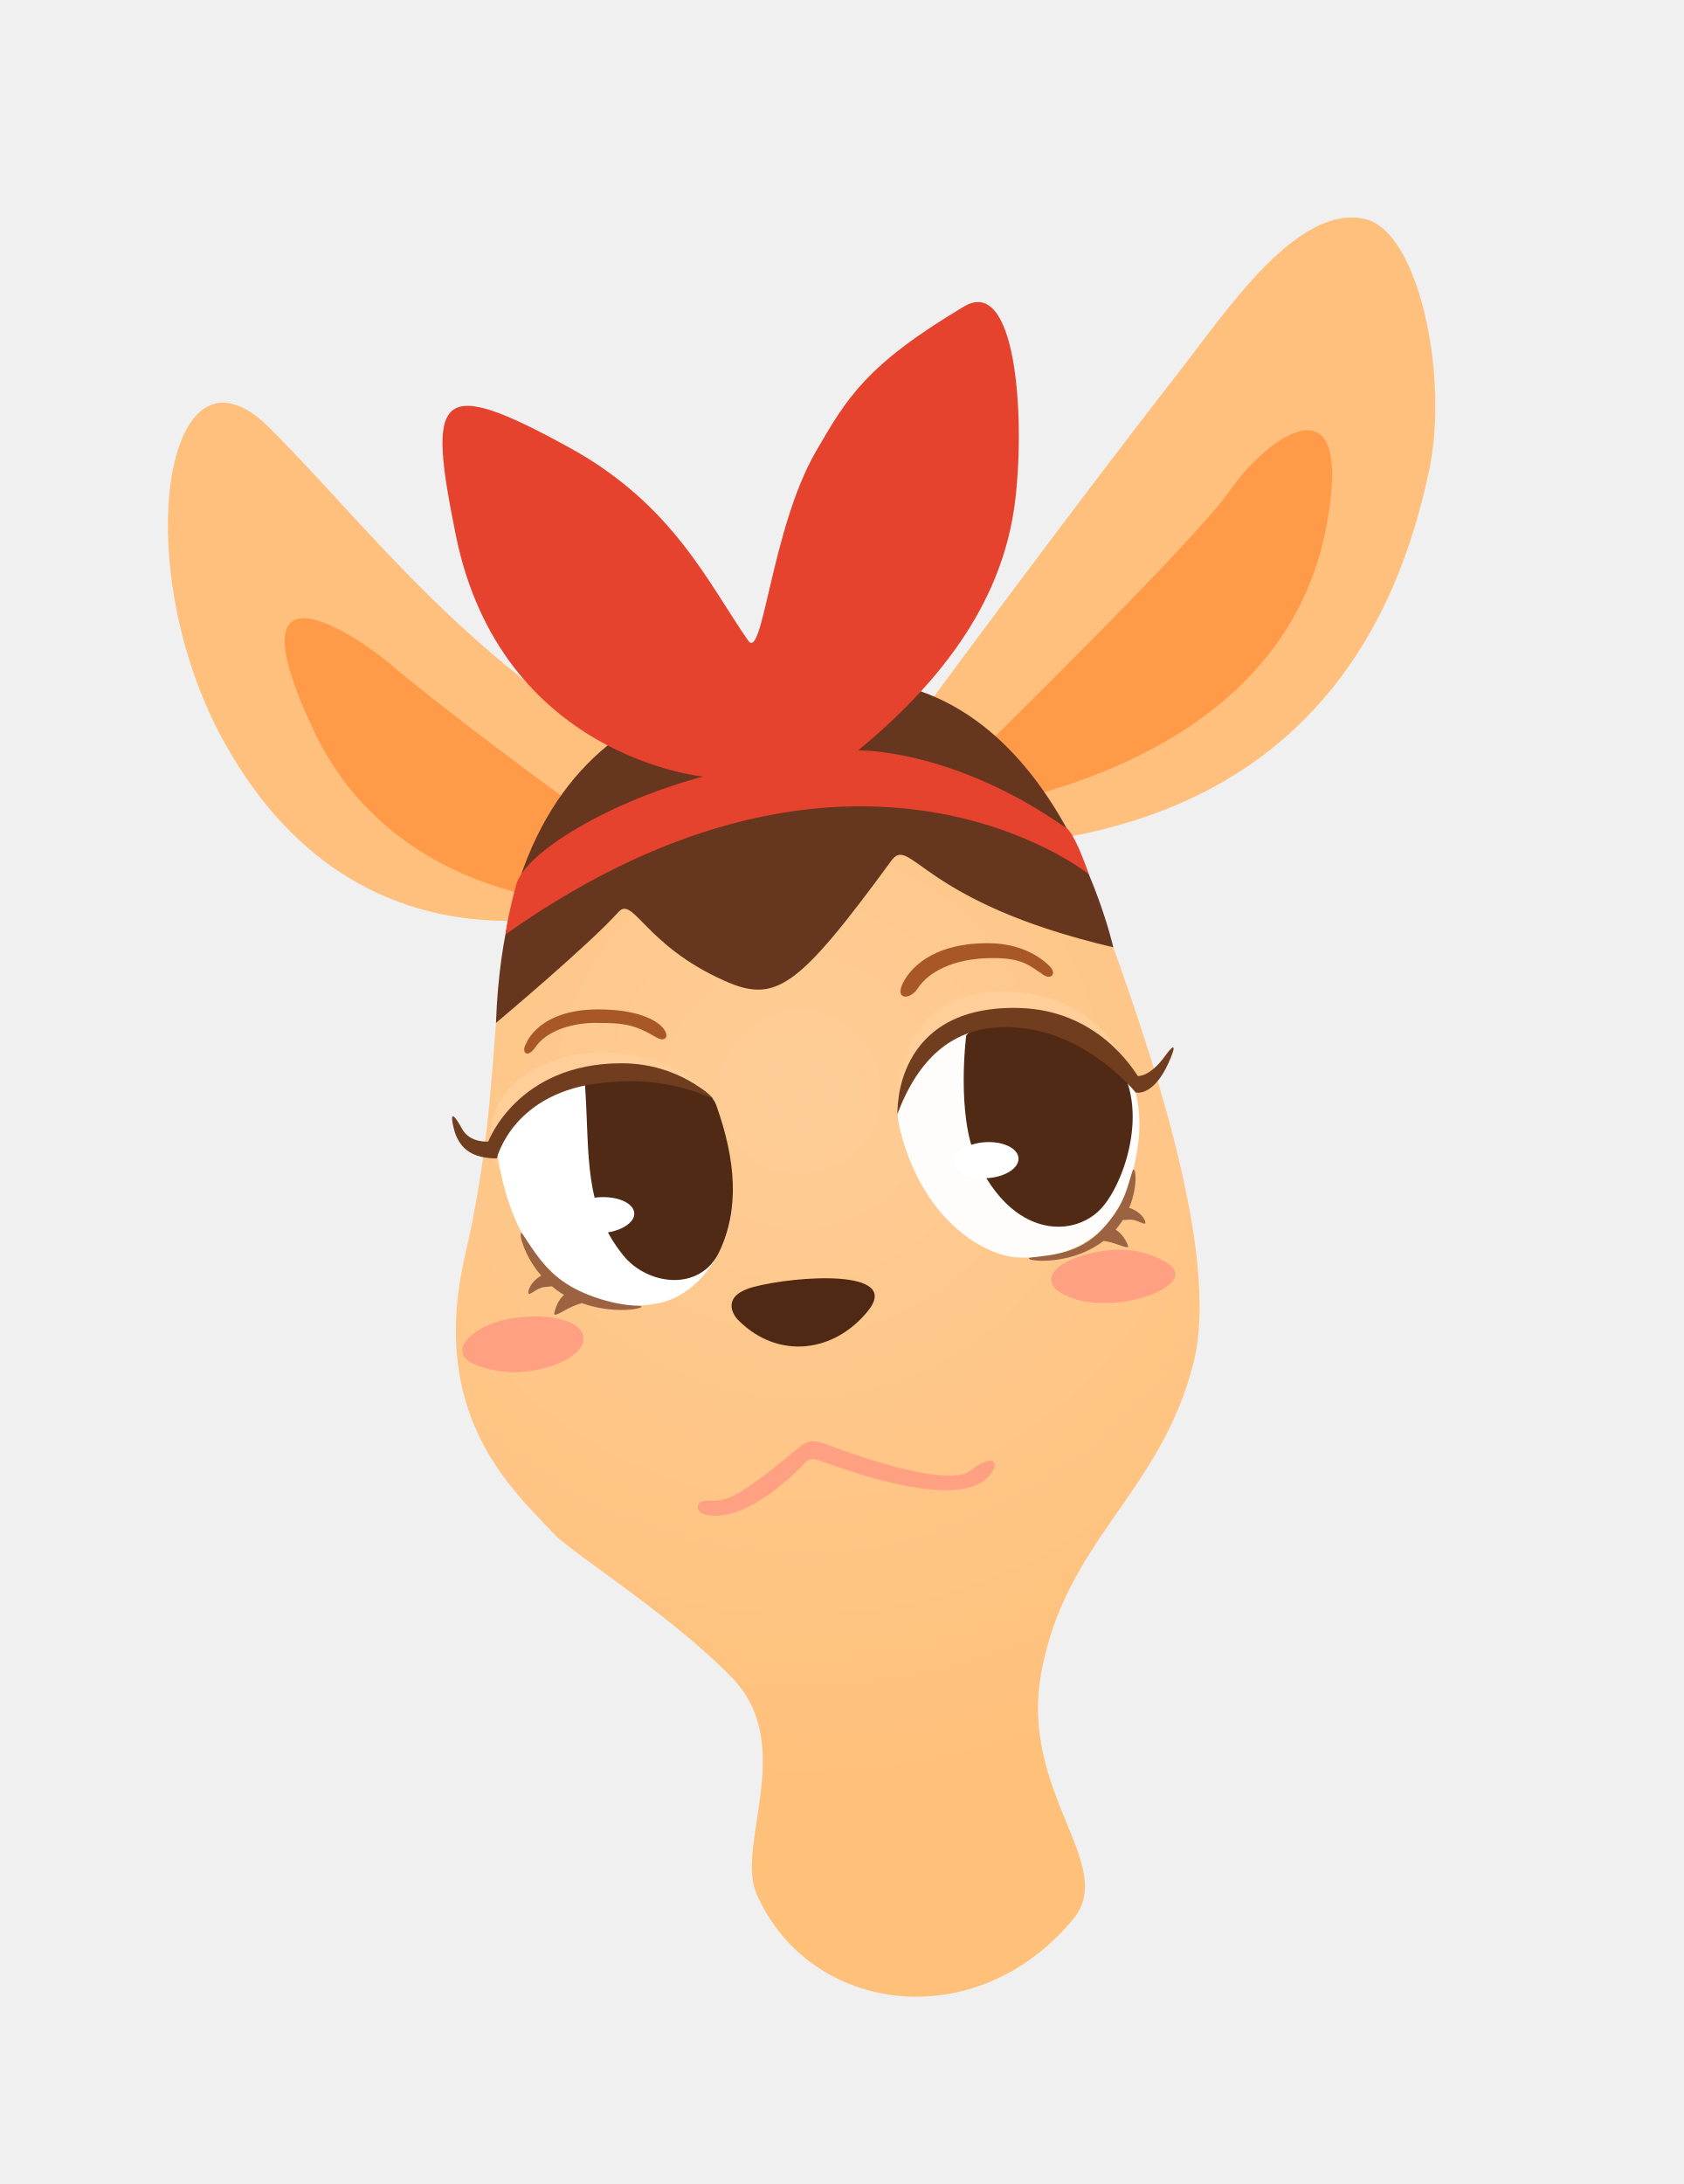
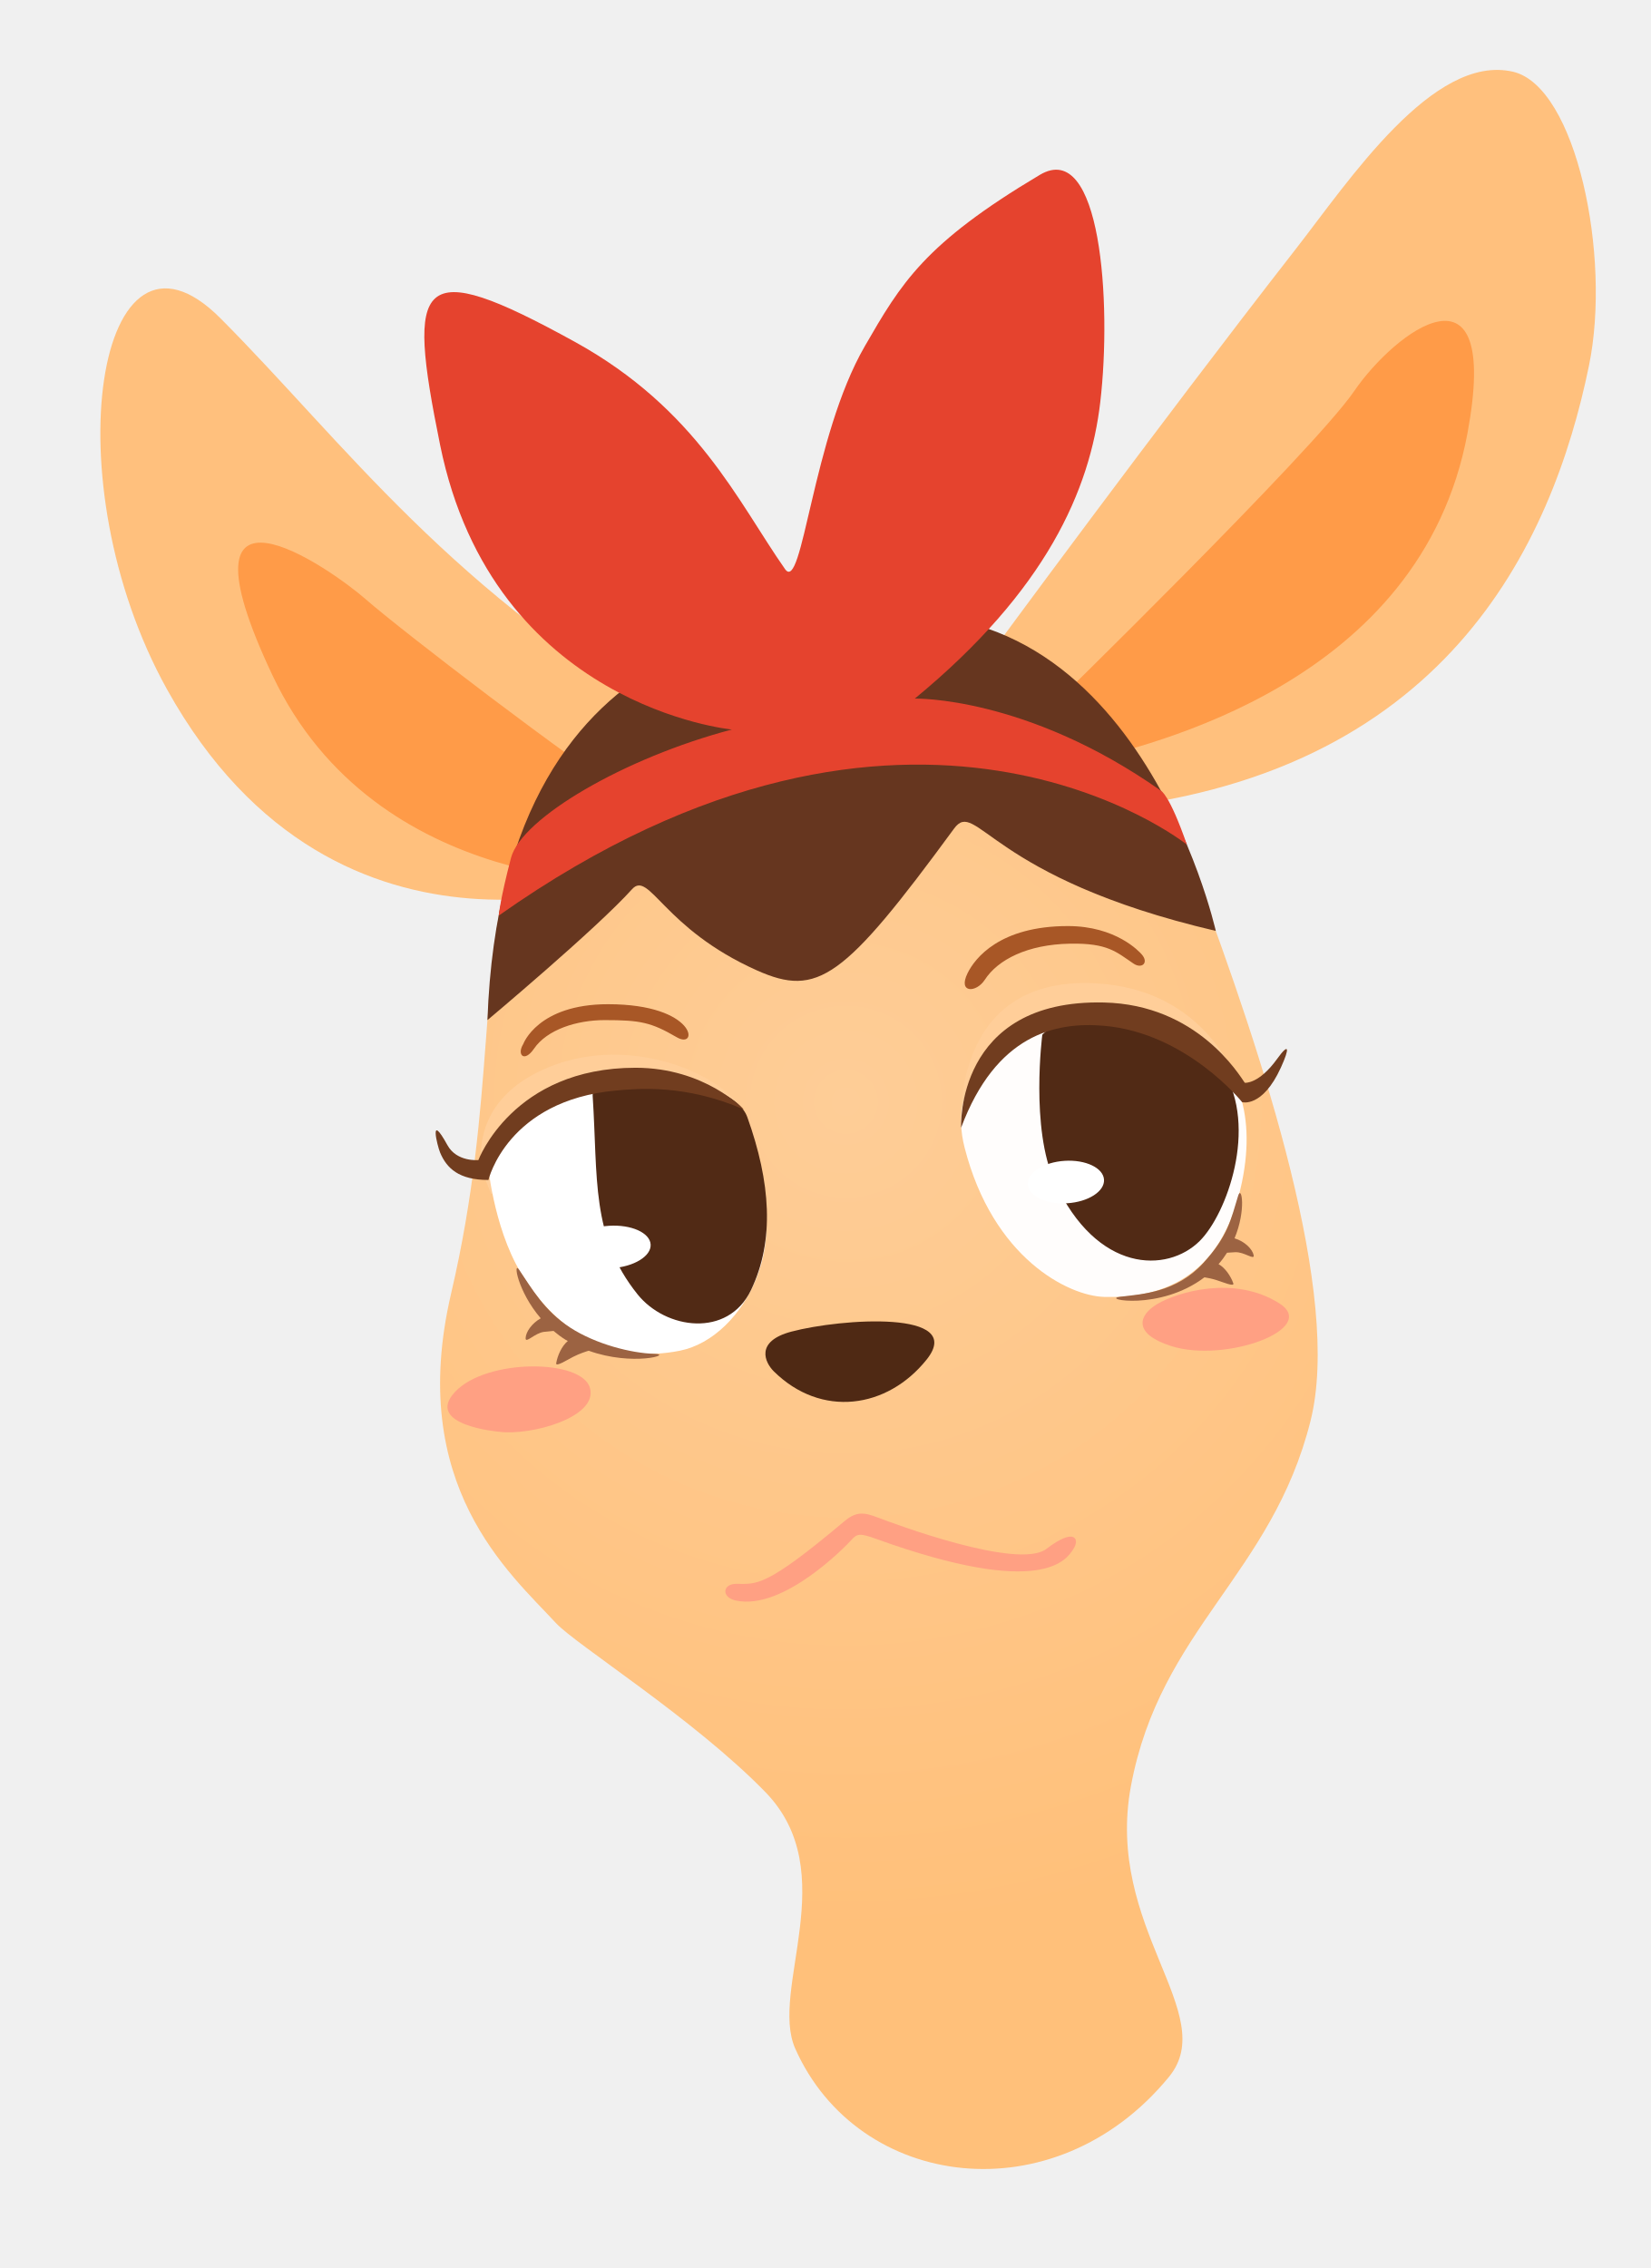
- <svg xmlns="http://www.w3.org/2000/svg" version="1.1" id="图层_1" x="0px" y="0px" width="223.425px" height="289.849px" viewBox="0 0 223.425 289.849" enable-background="new 0 0 223.425 289.849" xml:space="preserve">
-   <radialGradient id="SVGID_1_" cx="136.382" cy="130.58" r="93.556" gradientTransform="matrix(0.998 -0.0636 0.0636 0.998 -38.2562 23.2967)" gradientUnits="userSpaceOnUse">
+ <svg xmlns="http://www.w3.org/2000/svg" version="1.1" id="图层_1" x="0px" y="0px" width="185.685px" height="255.128px" viewBox="0 0 185.685 255.128" enable-background="new 0 0 185.685 255.128" xml:space="preserve">
+   <radialGradient id="SVGID_1_" cx="107.491" cy="132.855" r="93.556" gradientTransform="matrix(0.998 -0.0636 -0.0636 -0.998 -3.6686 263.3673)" gradientUnits="userSpaceOnUse">
    <stop offset="0" style="stop-color:#FECD97" />
    <stop offset="1" style="stop-color:#FFC07A" />
  </radialGradient>
-   <path fill="url(#SVGID_1_)" d="M104.219,91.322c-17.408,1.839-30.724,9.986-35.178,24.277c-4.454,14.291-2.154,28.907-7.292,50.904  c-5.048,21.61,6.612,31.46,11.776,37.06c2.264,2.455,15.562,10.785,23.582,19.033c8.785,9.034,0.417,22.233,3.354,28.848  c7.077,15.939,29.203,18.837,42.041,3.188c5.838-7.116-7.262-16.772-4.27-32.746c3.305-17.646,15.861-23.748,20.2-41.054  c3.524-14.055-5.228-40.719-12.943-61.32C136.259,94.864,121.996,89.443,104.219,91.322z" />
-   <path fill="#FFCE99" d="M65.294,152.91c0,0-1.889-7.1,5.921-11.161c9.005-4.683,19.561-0.674,22.779,3.404  s-27.738,10.158-27.738,10.158" />
-   <path fill="#FFCE99" d="M119.121,147.858c0,0-1.421-17.698,15.936-16.182c12.519,1.093,15.552,12.079,15.552,12.079" />
-   <path fill="#FFFFFF" d="M65.836,151.566c0,0,0.61,7.375,3.745,12.586c4.197,6.975,10.474,10.272,17.894,8.791  c7.42-1.481,13.087-13.169,7.461-21.377C89.31,143.357,69.935,139.804,65.836,151.566z" />
-   <path fill="#FFFDFC" d="M139.188,134.457c0,0,15.017,2.654,11.528,19.531c-2.337,11.303-9.675,13.064-15.519,12.901  c-3.959-0.111-12.501-4.317-15.687-16.815C115.858,135.752,139.188,134.457,139.188,134.457z" />
-   <path fill="#512A15" d="M128.258,137.392c4.078-4.169,14.762-5.084,20.353,4.053c3.924,6.413,0.394,16.131-2.647,19.154  c-3.657,3.635-11.571,3.627-16.301-6.632C126.888,147.948,128.258,137.392,128.258,137.392z" />
+   <path fill="url(#SVGID_1_)" d="M93.219,70.322c-17.408,1.839-30.724,9.986-35.178,24.277s-2.154,28.907-7.292,50.904  c-5.048,21.61,6.612,31.46,11.776,37.06c2.264,2.455,15.562,10.785,23.582,19.033c8.785,9.034,0.417,22.233,3.354,28.848  c7.077,15.939,29.203,18.837,42.041,3.188c5.838-7.116-7.262-16.772-4.27-32.746c3.305-17.646,15.861-23.748,20.2-41.054  c3.524-14.055-5.228-40.719-12.943-61.32C125.259,73.864,110.996,68.443,93.219,70.322z" />
+   <path fill="#FFCE99" d="M54.294,131.91c0,0-1.889-7.1,5.921-11.161c9.005-4.683,19.561-0.674,22.779,3.404  s-27.738,10.158-27.738,10.158" />
+   <path fill="#FFCE99" d="M108.121,126.858c0,0-1.421-17.698,15.936-16.182c12.519,1.093,15.552,12.079,15.552,12.079" />
+   <path fill="#FFFFFF" d="M54.836,130.566c0,0,0.61,7.375,3.745,12.586c4.197,6.975,10.474,10.272,17.894,8.791  s13.087-13.169,7.461-21.377C78.31,122.357,58.935,118.804,54.836,130.566z" />
+   <path fill="#FFFDFC" d="M128.188,113.457c0,0,15.017,2.654,11.528,19.531c-2.337,11.303-9.675,13.064-15.519,12.901  c-3.959-0.111-12.501-4.317-15.687-16.815C104.858,114.752,128.188,113.457,128.188,113.457z" />
+   <path fill="#512A15" d="M117.258,116.392c4.078-4.169,14.762-5.084,20.353,4.053c3.924,6.413,0.394,16.131-2.647,19.154  c-3.657,3.635-11.571,3.627-16.301-6.632C115.888,126.948,117.258,116.392,117.258,116.392z" />
  <g id="Shape_2_40_">
    <g>
-       <path fill-rule="evenodd" clip-rule="evenodd" fill="#9C6342" d="M84.622,173.291c-2.597-0.067-6.586-1.079-9.479-2.951    c-2.918-1.889-4.303-4.387-5.75-6.512c-0.696-1.021-0.175,2.426,2.439,5.47c-1.018,0.565-1.686,1.56-1.701,2.233    c-0.014,0.655,1.017-0.582,2.078-0.711c0.513-0.062,0.845-0.093,1.054-0.108c0.422,0.355,0.87,0.696,1.368,1.002    c0.081,0.05,0.165,0.088,0.247,0.136c-0.688,0.561-1.164,1.652-1.306,2.494c-0.078,0.469,1.198-0.351,1.877-0.699    c0.777-0.398,1.51-0.623,1.778-0.7C82.192,174.727,86.766,173.345,84.622,173.291z" />
+       <path fill="#9C6342" d="M73.622,152.291c-2.597-0.067-6.586-1.079-9.479-2.951c-2.918-1.889-4.303-4.387-5.75-6.512    c-0.696-1.021-0.175,2.426,2.439,5.47c-1.018,0.565-1.686,1.56-1.701,2.233c-0.014,0.655,1.017-0.582,2.078-0.711    c0.513-0.062,0.845-0.093,1.054-0.108c0.422,0.355,0.87,0.696,1.368,1.002c0.081,0.05,0.165,0.088,0.247,0.136    c-0.688,0.561-1.164,1.652-1.306,2.494c-0.078,0.469,1.198-0.351,1.877-0.699c0.777-0.398,1.51-0.623,1.778-0.7    C71.192,153.727,75.766,152.345,73.622,152.291z" />
    </g>
  </g>
  <g id="Shape_2_36_">
    <g>
-       <path fill-rule="evenodd" clip-rule="evenodd" fill="#9C6342" d="M149.881,160.301c1.338-3.196,0.792-6.035,0.408-4.793    c-0.813,2.627-1.11,4.51-3.95,7.601c-2.99,3.255-6.804,3.466-9.311,3.761c-2.288,0.269,4.457,1.628,9.468-2.185    c0.354,0.056,0.846,0.154,1.367,0.318c0.695,0.22,2.028,0.79,1.881,0.36c-0.271-0.782-0.908-1.751-1.661-2.16    c0.364-0.417,0.679-0.847,0.955-1.284c0.202-0.018,0.495-0.039,0.925-0.059c1.018-0.047,2.189,0.954,2.071,0.339    C151.906,161.529,151.029,160.631,149.881,160.301z" />
+       <path fill="#9C6342" d="M138.881,139.301c1.338-3.196,0.792-6.035,0.408-4.793c-0.813,2.627-1.11,4.51-3.95,7.601    c-2.99,3.255-6.804,3.466-9.311,3.761c-2.288,0.269,4.457,1.628,9.468-2.185c0.354,0.056,0.846,0.154,1.367,0.318    c0.695,0.22,2.028,0.79,1.881,0.36c-0.271-0.782-0.908-1.751-1.661-2.16c0.364-0.417,0.679-0.847,0.955-1.284    c0.202-0.018,0.495-0.039,0.925-0.059c1.018-0.047,2.189,0.954,2.071,0.339C140.906,140.529,140.029,139.631,138.881,139.301z" />
    </g>
  </g>
-   <path fill="#512A15" d="M95.076,146.679c-1.804-5.042-17.628-5.84-17.403-2.408c0.607,9.282-0.224,15.739,5.041,22.319  c3.178,3.971,10.176,4.937,12.767-0.46C98.178,160.51,97.684,153.967,95.076,146.679z" />
-   <path fill="#A85726" d="M69.863,138.448c0,0,1.621-4.488,9.542-4.484c10,0.004,10.2,5.155,7.739,3.722  c-2.909-1.693-4.103-1.934-8.126-1.934c-3.139,0-6.472,1.062-7.944,3.214C69.971,140.578,69.117,139.641,69.863,138.448z" />
-   <path fill="#A85726" d="M119.854,130.463c0.816-1.653,3.593-5.29,11.281-5.29c5.434,0,8.049,2.893,8.31,3.191  c0.822,0.94,0.007,1.658-0.922,1.033c-1.954-1.315-2.889-2.321-7.146-2.244c-4.78,0.087-8.114,1.787-9.595,4.069  C120.831,132.689,118.722,132.756,119.854,130.463z" />
-   <path fill="#713D1F" d="M64.818,151.497c0,0-2.428,0.242-3.483-1.678c-2.116-3.851-1.135,0.084-0.827,0.825  c0.736,1.771,2.107,3.092,5.44,3.092c0,0,2.101-8.957,14.375-10.064c2.446-0.22,7.776-0.725,14.345,2.125  c0,0-4.347-4.685-12.172-4.685C68.672,141.112,64.818,151.497,64.818,151.497z" />
-   <path fill="#713D1F" d="M119.121,147.858c0,0-0.689-14.473,16.075-14.087c10.486,0.242,15.206,8.137,15.839,9.032  c0,0,1.569,0.187,3.64-2.691c1.331-1.849,1.452-1.28,0.417,0.988c-2.077,4.552-4.354,3.883-4.354,3.883s-6.217-7.783-15.542-8.592  C129.716,135.916,123.042,137.392,119.121,147.858z" />
-   <path fill="#4F2914" d="M98.049,175.261c-0.988-0.977-2.153-3.372,1.983-4.467c5.621-1.488,19.684-2.448,15.212,3.144  C110.811,179.482,103.378,180.531,98.049,175.261z" />
-   <path fill="#FFA083" d="M67.167,182.061c3.57,0.456,11.103-1.623,10.208-4.915s-11.661-3.348-15.184,0.427  C58.668,181.348,67.167,182.061,67.167,182.061z" />
-   <path fill="#FFA083" d="M142.742,172.414c6.117,1.96,16.727-1.951,12.154-4.817c-5.117-3.208-11.478-1.205-13.659,0.065  C139.056,168.932,138.405,171.025,142.742,172.414z" />
-   <ellipse transform="matrix(0.998 -0.0636 0.0636 0.998 -10.0958 5.3929)" fill="#FFFFFF" cx="79.66" cy="161.273" rx="4.538" ry="2.39" />
-   <ellipse transform="matrix(0.998 -0.0636 0.0636 0.998 -9.5273 8.6377)" fill="#FFFFFF" cx="130.911" cy="153.967" rx="4.29" ry="2.39" />
-   <path fill="#FFC07D" d="M83.404,119.445c0,0-34.234,13.963-53.604-20.878c-13.028-23.434-7.868-55.671,5.998-41.765  s26.119,31.18,52.378,45.91S83.404,119.445,83.404,119.445z" />
-   <path fill="#FFC07D" d="M122.434,94.536c0,0,18.759-25.541,34.304-45.48c6.003-7.7,15.501-22.077,24.474-19.986  c7.102,1.655,11.079,20.733,8.545,33.059c-4.167,20.271-16.281,46.419-55.854,50.006C80.492,116.975,122.434,94.536,122.434,94.536z  " />
-   <path fill="#FF9B48" d="M82.875,120.248c0,0-29.522,1.487-41.22-23.277s6.51-12.047,10.505-8.547s22.979,18.074,31.282,23.378  C91.744,117.106,82.875,120.248,82.875,120.248z" />
-   <path fill="#FF9B48" d="M128.666,101.102c0,0,30.054-29.354,34.66-36.084c4.606-6.73,16.553-15.784,12.769,4.674  c-5.239,28.327-36.048,35.136-43.326,37.001C125.49,108.557,128.666,101.102,128.666,101.102" />
-   <path fill="#66361F" d="M104.219,91.322c0,0-36.711-3.472-38.382,44.43c0,0,12.26-10.269,16.261-14.72  c1.954-2.174,3.489,4.413,14.057,9.129c6.835,3.05,9.757,0.991,22.169-15.945c2.545-3.472,3.849,5.512,29.448,11.503  C147.772,125.719,138.232,82.756,104.219,91.322z" />
-   <path fill="#E5432E" d="M93.337,103.064c0,0-26.845-2.538-32.829-32.026c-3.804-18.75-2.647-21.395,15.151-11.589  C89.437,67.039,94.06,77.524,99.316,85.02c1.966,2.804,3.068-14.864,8.965-25.063c4.113-7.114,6.673-11.534,19.695-19.286  c6.876-4.093,8.106,14.38,6.803,25.552c-1.155,9.903-6.086,21.191-20.866,33.362c0,0,12.537-0.302,27.676,10.354  c0,0,0.945,0.357,2.932,6.076c0,0-30.93-24.834-77.411,7.98c0,0,0.141-1.789,1.38-6.501C69.663,113.03,81.255,106.24,93.337,103.064  z" />
-   <path fill="#FFA083" d="M93.808,199.167c2.313,0.002,3.218,0.507,12.165-7.028c1.377-1.159,2.246-1.014,3.767-0.435  c1.521,0.58,15.794,5.965,18.982,3.526c3.188-2.439,3.767-1.111,3.043,0c-0.725,1.111-3.298,5.703-22.242-1.135  c-1.807-0.652-2.101-0.58-2.753,0.145c-0.652,0.725-7.638,7.933-12.962,6.81C92.089,200.688,92.305,199.166,93.808,199.167z" />
+   <path fill="#512A15" d="M84.076,125.679c-1.804-5.042-17.628-5.84-17.403-2.408c0.607,9.282-0.224,15.739,5.041,22.319  c3.178,3.971,10.176,4.937,12.767-0.46C87.178,139.51,86.684,132.967,84.076,125.679z" />
+   <path fill="#A85726" d="M58.863,117.448c0,0,1.621-4.488,9.542-4.484c10,0.004,10.2,5.155,7.739,3.722  c-2.909-1.693-4.103-1.934-8.126-1.934c-3.139,0-6.472,1.062-7.944,3.214C58.971,119.578,58.117,118.641,58.863,117.448z" />
+   <path fill="#A85726" d="M108.854,109.463c0.816-1.653,3.593-5.29,11.281-5.29c5.434,0,8.049,2.893,8.31,3.191  c0.822,0.94,0.007,1.658-0.922,1.033c-1.954-1.315-2.889-2.321-7.146-2.244c-4.78,0.087-8.114,1.787-9.595,4.069  C109.831,111.689,107.722,111.756,108.854,109.463z" />
+   <path fill="#713D1F" d="M53.818,130.497c0,0-2.428,0.242-3.483-1.678c-2.116-3.851-1.135,0.084-0.827,0.825  c0.736,1.771,2.107,3.092,5.44,3.092c0,0,2.101-8.957,14.375-10.064c2.446-0.22,7.776-0.725,14.345,2.125  c0,0-4.347-4.685-12.172-4.685C57.672,120.112,53.818,130.497,53.818,130.497z" />
+   <path fill="#713D1F" d="M108.121,126.858c0,0-0.689-14.473,16.075-14.087c10.486,0.242,15.206,8.137,15.839,9.032  c0,0,1.569,0.187,3.64-2.691c1.331-1.849,1.452-1.28,0.417,0.988c-2.077,4.552-4.354,3.883-4.354,3.883s-6.217-7.783-15.542-8.592  C118.716,114.916,112.042,116.392,108.121,126.858z" />
+   <path fill="#4F2914" d="M87.049,154.261c-0.988-0.977-2.153-3.372,1.983-4.467c5.621-1.488,19.684-2.448,15.212,3.144  C99.811,158.482,92.378,159.531,87.049,154.261z" />
+   <path fill="#FFA083" d="M56.167,161.061c3.57,0.456,11.103-1.623,10.208-4.915s-11.661-3.348-15.184,0.427  C47.668,160.348,56.167,161.061,56.167,161.061z" />
+   <path fill="#FFA083" d="M131.742,151.414c6.117,1.96,16.727-1.951,12.154-4.817c-5.117-3.208-11.478-1.205-13.659,0.065  C128.056,147.932,127.405,150.025,131.742,151.414z" />
+   <ellipse transform="matrix(-0.0636 -0.998 0.998 -0.0636 -66.9643 217.7212)" fill="#FFFFFF" cx="68.662" cy="140.277" rx="2.39" ry="4.538" />
+   <ellipse transform="matrix(-0.0636 -0.998 0.998 -0.0636 -5.1611 261.0989)" fill="#FFFFFF" cx="119.914" cy="132.971" rx="2.39" ry="4.29" />
+   <path fill="#FFC07D" d="M72.404,98.445c0,0-34.234,13.963-53.604-20.878c-13.028-23.434-7.868-55.671,5.998-41.765  s26.119,31.18,52.378,45.91S72.404,98.445,72.404,98.445z" />
+   <path fill="#FFC07D" d="M111.434,73.536c0,0,18.759-25.541,34.304-45.48c6.003-7.7,15.501-22.077,24.474-19.986  c7.102,1.655,11.079,20.733,8.545,33.059c-4.167,20.271-16.281,46.419-55.854,50.006C69.492,95.975,111.434,73.536,111.434,73.536z" />
+   <path fill="#FF9B48" d="M71.875,99.248c0,0-29.522,1.487-41.22-23.277s6.51-12.047,10.505-8.547s22.979,18.074,31.282,23.378  C80.744,96.106,71.875,99.248,71.875,99.248z" />
+   <path fill="#FF9B48" d="M117.666,80.102c0,0,30.054-29.354,34.66-36.084s16.553-15.784,12.769,4.674  c-5.239,28.327-36.048,35.136-43.326,37.001C114.49,87.557,117.666,80.102,117.666,80.102" />
+   <path fill="#66361F" d="M93.219,70.322c0,0-36.711-3.472-38.382,44.43c0,0,12.26-10.269,16.261-14.72  c1.954-2.174,3.489,4.413,14.057,9.129c6.835,3.05,9.757,0.991,22.169-15.945c2.545-3.472,3.849,5.512,29.448,11.503  C136.772,104.719,127.232,61.756,93.219,70.322z" />
+   <path fill="#E5432E" d="M82.337,82.064c0,0-26.845-2.538-32.829-32.026c-3.804-18.75-2.647-21.395,15.151-11.589  c13.778,7.59,18.401,18.075,23.657,25.571c1.966,2.804,3.068-14.864,8.965-25.063c4.113-7.114,6.673-11.534,19.695-19.286  c6.876-4.093,8.106,14.38,6.803,25.552c-1.155,9.903-6.086,21.191-20.866,33.362c0,0,12.537-0.302,27.676,10.354  c0,0,0.945,0.357,2.932,6.076c0,0-30.93-24.834-77.411,7.98c0,0,0.141-1.789,1.38-6.501C58.663,92.03,70.255,85.24,82.337,82.064z" />
+   <path fill="#FFA083" d="M82.808,178.167c2.313,0.002,3.218,0.507,12.165-7.028c1.377-1.159,2.246-1.014,3.767-0.435  c1.521,0.58,15.794,5.965,18.982,3.526s3.767-1.111,3.043,0c-0.725,1.111-3.298,5.703-22.242-1.135  c-1.807-0.652-2.101-0.58-2.753,0.145s-7.638,7.933-12.962,6.81C81.089,179.688,81.305,178.166,82.808,178.167z" />
</svg>
